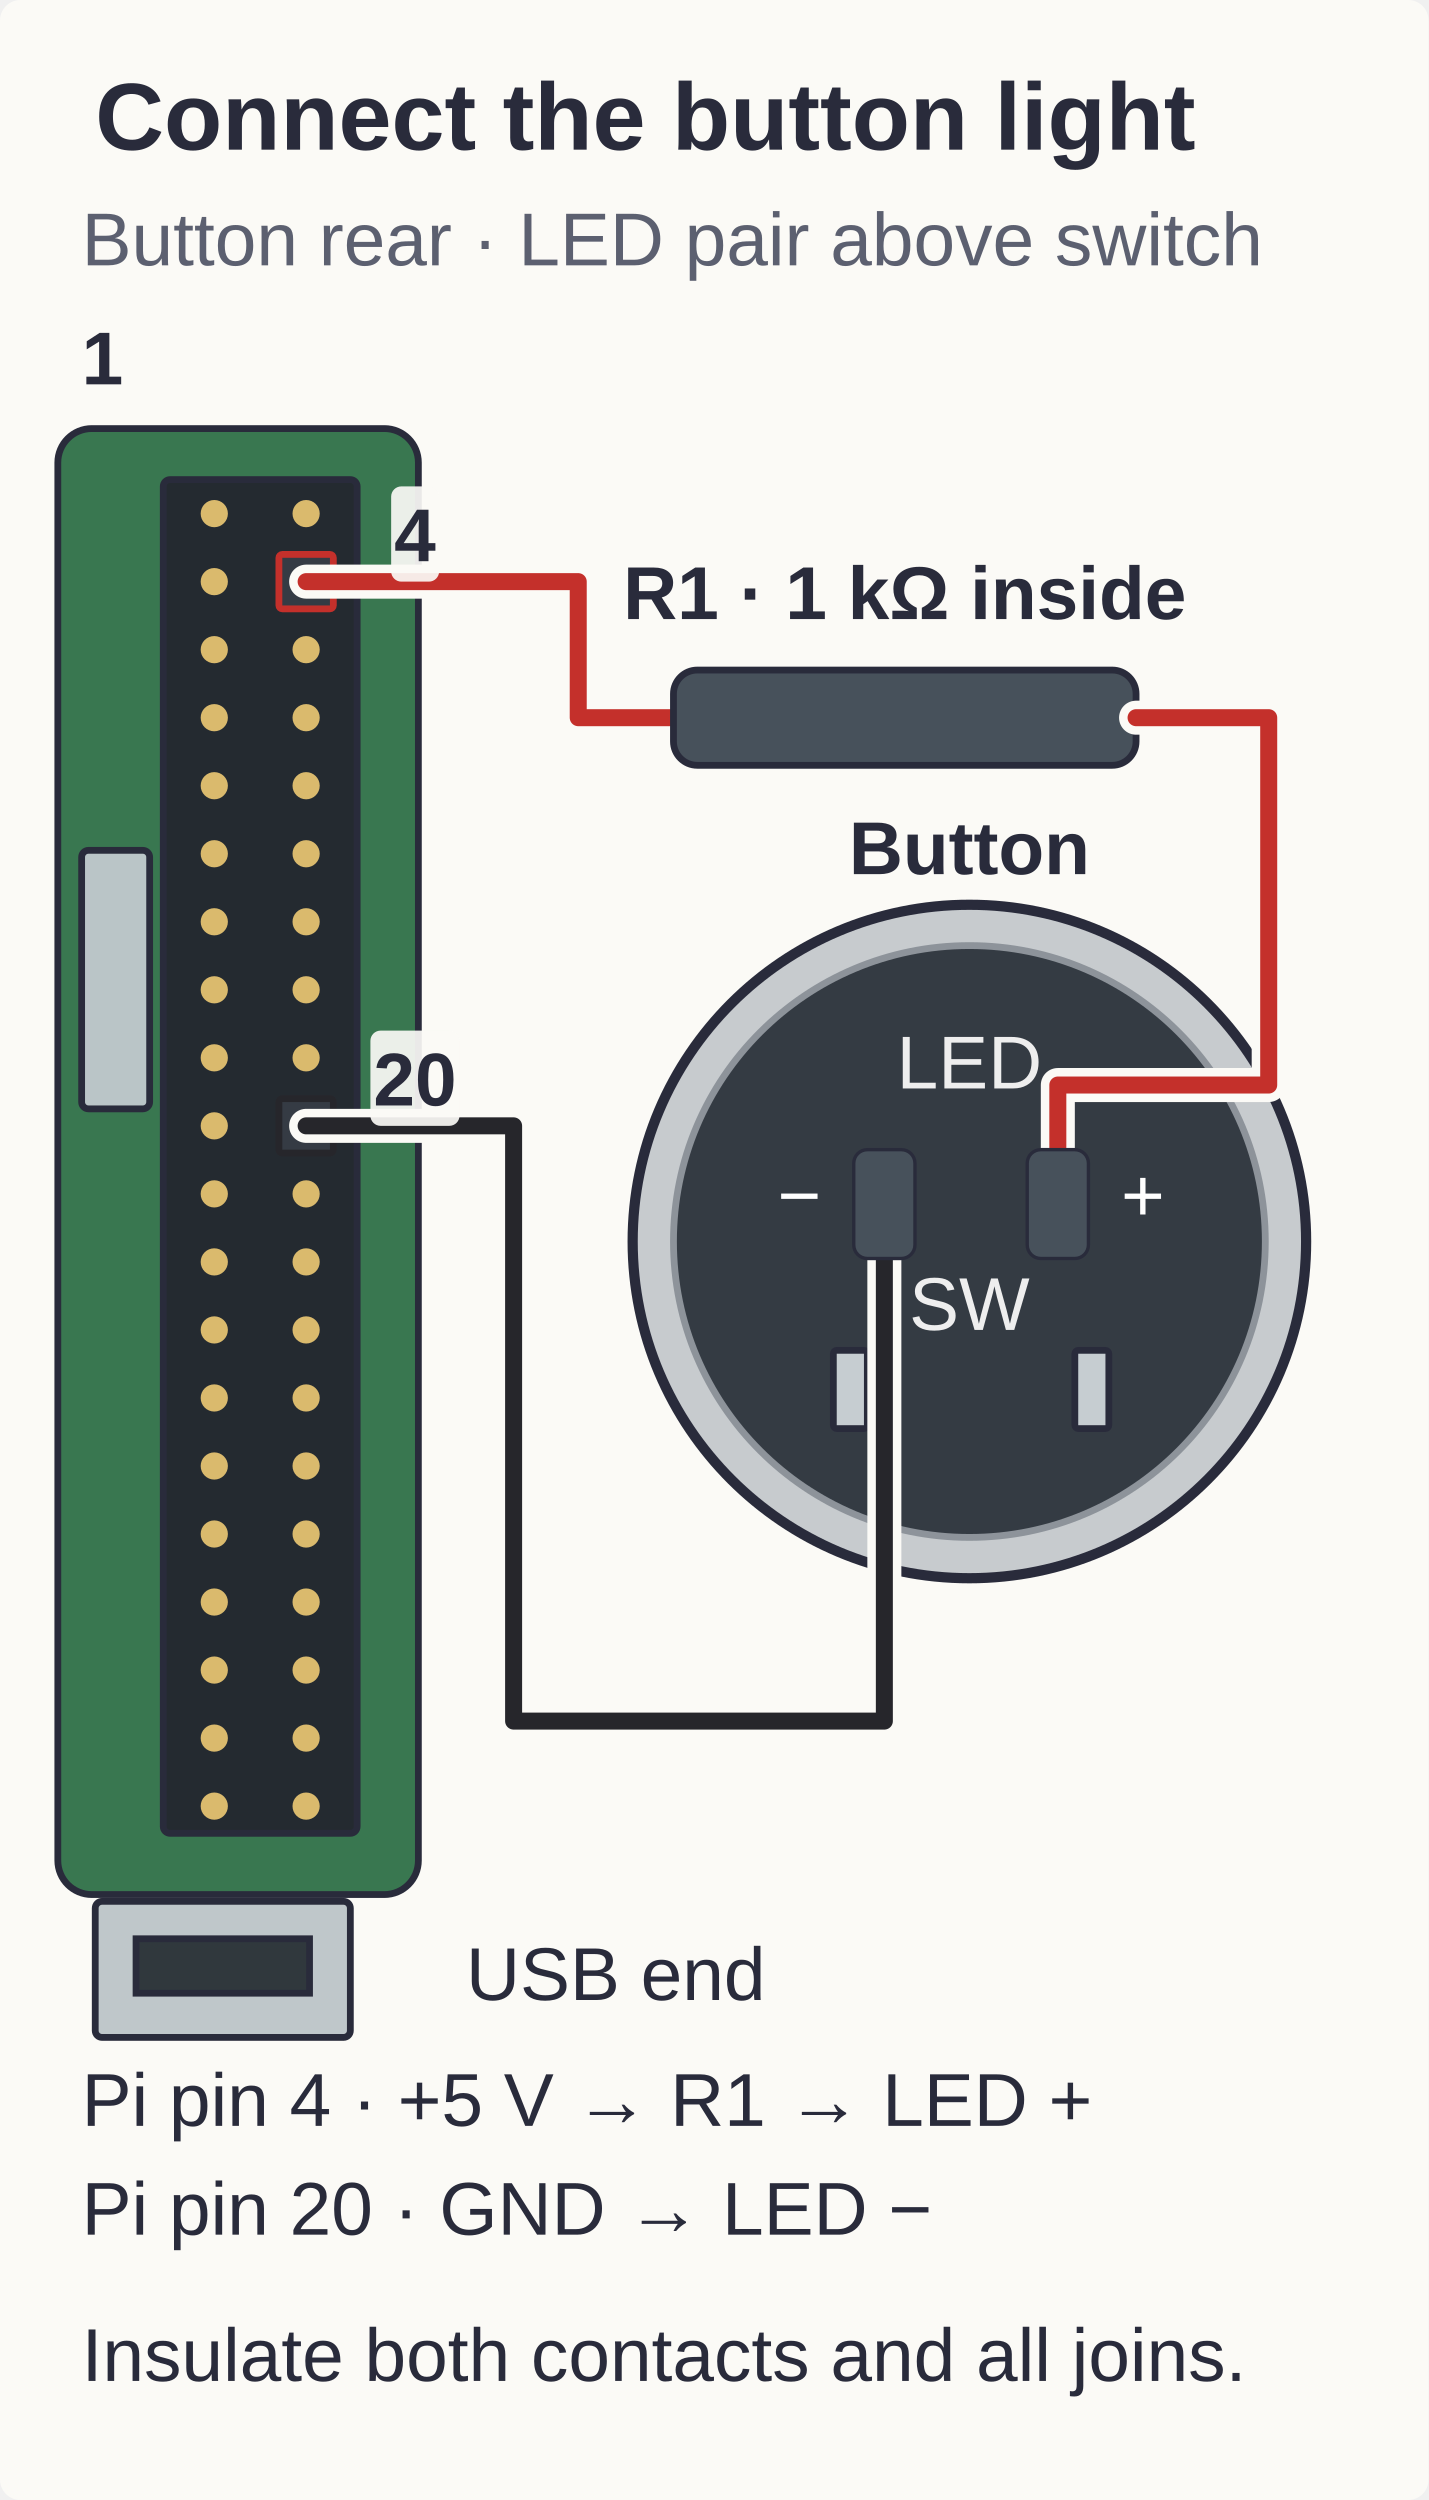
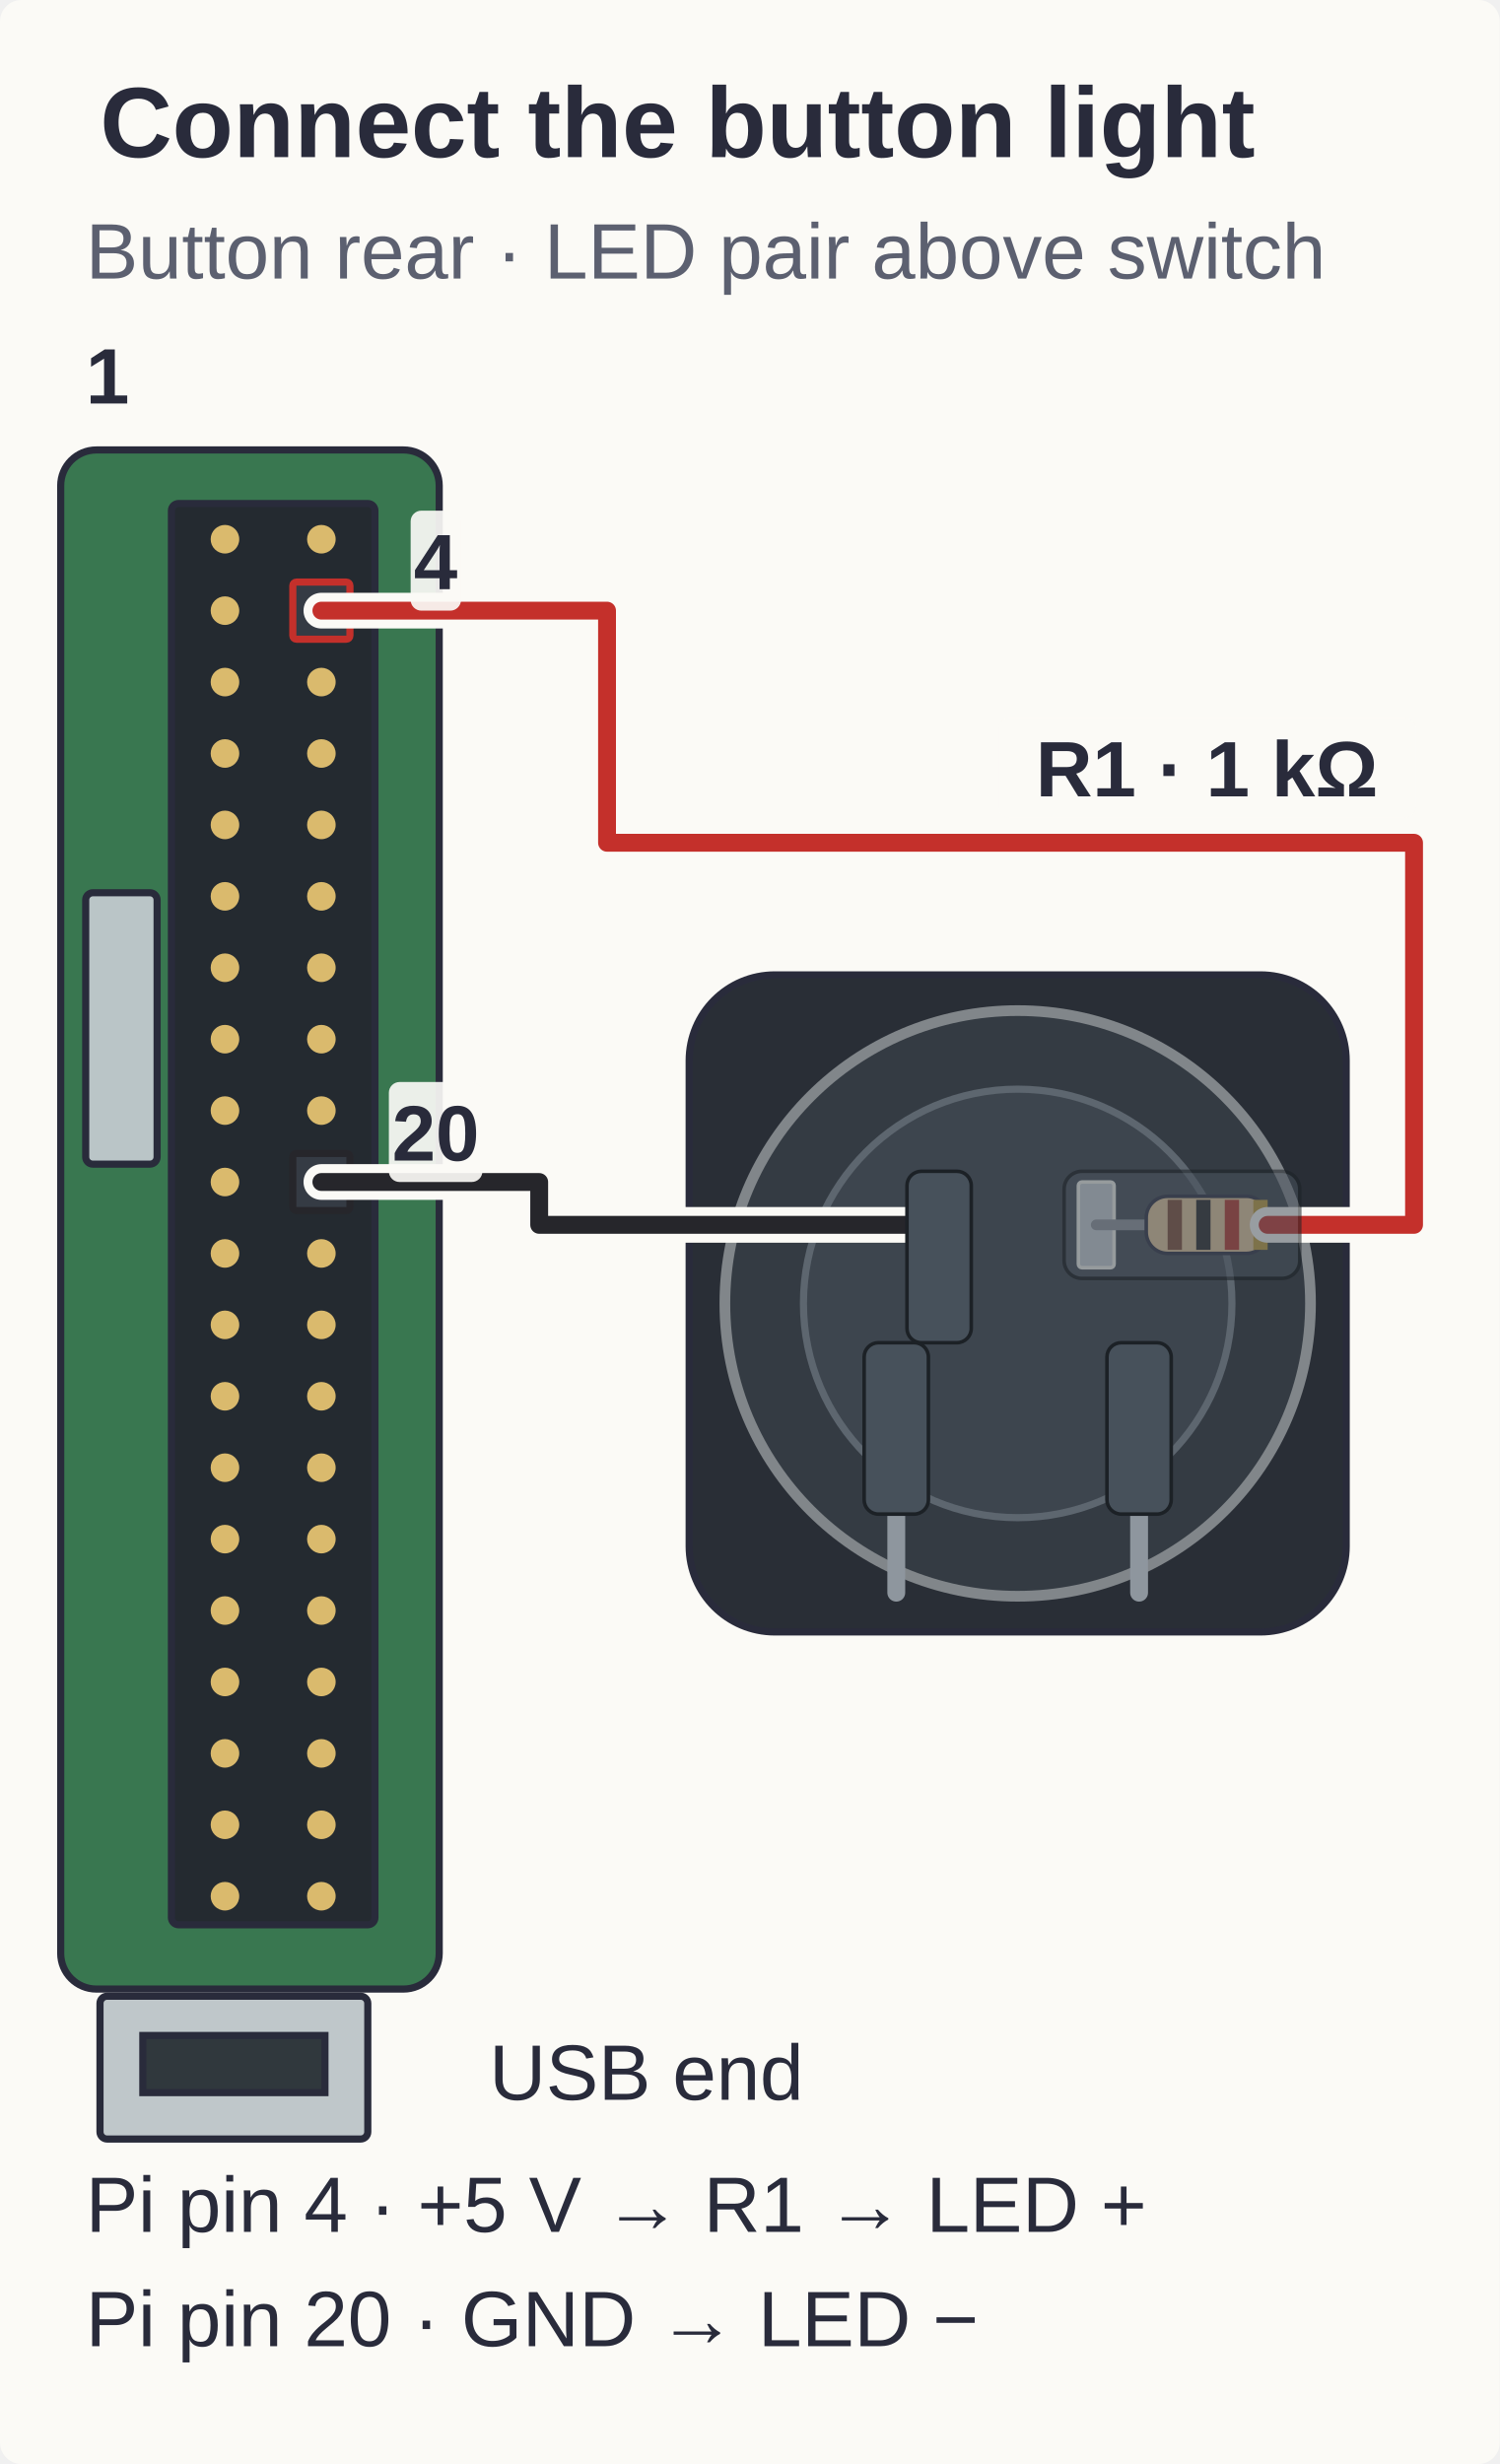
- <svg xmlns="http://www.w3.org/2000/svg" viewBox="0 0 420 735" width="420" height="735" role="img">
+ <svg xmlns="http://www.w3.org/2000/svg" viewBox="0 0 420 690" width="420" height="690" role="img">
  <defs>
    <marker id="arrow" viewBox="0 0 10 10" refX="8" refY="5" markerWidth="7" markerHeight="7" orient="auto-start-reverse">
      <path d="M0 0 L10 5 L0 10z" fill="#2f6fb5" />
    </marker>
  </defs>
-   <rect x="0" y="0" width="420" height="735" rx="6" fill="#fbfaf6" stroke="none" stroke-width="2" />
+   <rect x="0" y="0" width="420" height="690" rx="6" fill="#fbfaf6" stroke="none" stroke-width="2" />
  <text x="28" y="44" font-family="Arial,Helvetica,sans-serif" font-size="28" fill="#292b3b" font-weight="700" text-anchor="start">Connect the button light</text>
  <text x="24" y="78" font-family="Arial,Helvetica,sans-serif" font-size="22" fill="#5c6070" font-weight="400" text-anchor="start">Button rear · LED pair above switch</text>
  <rect x="17" y="126" width="106" height="431" rx="10" fill="#397750" stroke="#292b3b" stroke-width="2" />
  <rect x="24" y="250" width="20" height="76" rx="2" fill="#bac5c7" stroke="#292b3b" stroke-width="2" />
  <rect x="48" y="141" width="57" height="398" rx="2" fill="#242a30" stroke="#292b3b" stroke-width="2" />
  <circle cx="63" cy="151" r="4" fill="#daba6d" stroke="none" stroke-width="2" />
  <circle cx="90" cy="151" r="4" fill="#daba6d" stroke="none" stroke-width="2" />
  <circle cx="63" cy="171" r="4" fill="#daba6d" stroke="none" stroke-width="2" />
  <circle cx="90" cy="171" r="4" fill="#daba6d" stroke="none" stroke-width="2" />
  <rect x="82" y="163" width="16" height="16" rx="1" fill="#353b44" stroke="#c4302b" stroke-width="2" />
  <circle cx="63" cy="191" r="4" fill="#daba6d" stroke="none" stroke-width="2" />
  <circle cx="90" cy="191" r="4" fill="#daba6d" stroke="none" stroke-width="2" />
  <circle cx="63" cy="211" r="4" fill="#daba6d" stroke="none" stroke-width="2" />
  <circle cx="90" cy="211" r="4" fill="#daba6d" stroke="none" stroke-width="2" />
  <circle cx="63" cy="231" r="4" fill="#daba6d" stroke="none" stroke-width="2" />
  <circle cx="90" cy="231" r="4" fill="#daba6d" stroke="none" stroke-width="2" />
  <circle cx="63" cy="251" r="4" fill="#daba6d" stroke="none" stroke-width="2" />
  <circle cx="90" cy="251" r="4" fill="#daba6d" stroke="none" stroke-width="2" />
  <circle cx="63" cy="271" r="4" fill="#daba6d" stroke="none" stroke-width="2" />
  <circle cx="90" cy="271" r="4" fill="#daba6d" stroke="none" stroke-width="2" />
  <circle cx="63" cy="291" r="4" fill="#daba6d" stroke="none" stroke-width="2" />
  <circle cx="90" cy="291" r="4" fill="#daba6d" stroke="none" stroke-width="2" />
  <circle cx="63" cy="311" r="4" fill="#daba6d" stroke="none" stroke-width="2" />
  <circle cx="90" cy="311" r="4" fill="#daba6d" stroke="none" stroke-width="2" />
  <circle cx="63" cy="331" r="4" fill="#daba6d" stroke="none" stroke-width="2" />
  <circle cx="90" cy="331" r="4" fill="#daba6d" stroke="none" stroke-width="2" />
  <rect x="82" y="323" width="16" height="16" rx="1" fill="#353b44" stroke="#26262b" stroke-width="2" />
  <circle cx="63" cy="351" r="4" fill="#daba6d" stroke="none" stroke-width="2" />
  <circle cx="90" cy="351" r="4" fill="#daba6d" stroke="none" stroke-width="2" />
  <circle cx="63" cy="371" r="4" fill="#daba6d" stroke="none" stroke-width="2" />
  <circle cx="90" cy="371" r="4" fill="#daba6d" stroke="none" stroke-width="2" />
  <circle cx="63" cy="391" r="4" fill="#daba6d" stroke="none" stroke-width="2" />
  <circle cx="90" cy="391" r="4" fill="#daba6d" stroke="none" stroke-width="2" />
  <circle cx="63" cy="411" r="4" fill="#daba6d" stroke="none" stroke-width="2" />
  <circle cx="90" cy="411" r="4" fill="#daba6d" stroke="none" stroke-width="2" />
  <circle cx="63" cy="431" r="4" fill="#daba6d" stroke="none" stroke-width="2" />
  <circle cx="90" cy="431" r="4" fill="#daba6d" stroke="none" stroke-width="2" />
  <circle cx="63" cy="451" r="4" fill="#daba6d" stroke="none" stroke-width="2" />
  <circle cx="90" cy="451" r="4" fill="#daba6d" stroke="none" stroke-width="2" />
  <circle cx="63" cy="471" r="4" fill="#daba6d" stroke="none" stroke-width="2" />
  <circle cx="90" cy="471" r="4" fill="#daba6d" stroke="none" stroke-width="2" />
  <circle cx="63" cy="491" r="4" fill="#daba6d" stroke="none" stroke-width="2" />
  <circle cx="90" cy="491" r="4" fill="#daba6d" stroke="none" stroke-width="2" />
  <circle cx="63" cy="511" r="4" fill="#daba6d" stroke="none" stroke-width="2" />
  <circle cx="90" cy="511" r="4" fill="#daba6d" stroke="none" stroke-width="2" />
  <circle cx="63" cy="531" r="4" fill="#daba6d" stroke="none" stroke-width="2" />
  <circle cx="90" cy="531" r="4" fill="#daba6d" stroke="none" stroke-width="2" />
  <rect x="28" y="559" width="75" height="40" rx="2" fill="#bfc7ca" stroke="#292b3b" stroke-width="2" />
  <rect x="40" y="570" width="51" height="16" rx="0" fill="#30383d" stroke="#292b3b" stroke-width="2" />
  <text x="24" y="113" font-family="Arial,Helvetica,sans-serif" font-size="22" fill="#292b3b" font-weight="700" text-anchor="start">1</text>
  <text x="137" y="588" font-family="Arial,Helvetica,sans-serif" font-size="22" fill="#292b3b" font-weight="400" text-anchor="start">USB end</text>
-   <circle cx="285" cy="365" r="99" fill="#c7cbce" stroke="#292b3b" stroke-width="3" />
-   <circle cx="285" cy="365" r="87" fill="#343b43" stroke="#8d939a" stroke-width="2" />
-   <text x="285" y="320" font-family="Arial,Helvetica,sans-serif" font-size="22" fill="#eee" font-weight="400" text-anchor="middle">LED</text>
-   <rect x="255" y="341" width="10" height="23" rx="1" fill="#c6cdd1" stroke="#292b3b" stroke-width="2" />
-   <rect x="306" y="341" width="10" height="23" rx="1" fill="#c6cdd1" stroke="#292b3b" stroke-width="2" />
-   <rect x="245" y="397" width="10" height="23" rx="1" fill="#c6cdd1" stroke="#292b3b" stroke-width="2" />
-   <rect x="316" y="397" width="10" height="23" rx="1" fill="#c6cdd1" stroke="#292b3b" stroke-width="2" />
-   <text x="235" y="359" font-family="Arial,Helvetica,sans-serif" font-size="22" fill="#fff" font-weight="400" text-anchor="middle">−</text>
-   <text x="336" y="359" font-family="Arial,Helvetica,sans-serif" font-size="22" fill="#fff" font-weight="400" text-anchor="middle">+</text>
-   <text x="285" y="391" font-family="Arial,Helvetica,sans-serif" font-size="22" fill="#eee" font-weight="400" text-anchor="middle">SW</text>
-   <text x="285" y="257" font-family="Arial,Helvetica,sans-serif" font-size="22" fill="#292b3b" font-weight="700" text-anchor="middle">Button</text>
-   <path d="M90 171 L170 171 L170 211 L215 211" fill="none" stroke="#fbfaf6" stroke-width="10" stroke-linejoin="round" stroke-linecap="round" />
-   <path d="M90 171 L170 171 L170 211 L215 211" fill="none" stroke="#c4302b" stroke-width="5" stroke-linejoin="round" stroke-linecap="round" />
-   <path d="M215 211 L334 211" fill="none" stroke="#c4302b" stroke-width="5" stroke-linejoin="round" stroke-linecap="round" />
-   <rect x="198" y="197" width="136" height="28" rx="7" fill="#47515b" stroke="#292b3b" stroke-width="2" />
-   <text x="266" y="182" font-family="Arial,Helvetica,sans-serif" font-size="22" fill="#292b3b" font-weight="700" text-anchor="middle">R1 · 1 kΩ inside</text>
-   <path d="M334 211 L373 211 L373 319 L311 319 L311 350" fill="none" stroke="#fbfaf6" stroke-width="10" stroke-linejoin="round" stroke-linecap="round" />
-   <path d="M334 211 L373 211 L373 319 L311 319 L311 350" fill="none" stroke="#c4302b" stroke-width="5" stroke-linejoin="round" stroke-linecap="round" />
-   <path d="M90 331 L151 331 L151 506 L260 506 L260 350" fill="none" stroke="#fbfaf6" stroke-width="10" stroke-linejoin="round" stroke-linecap="round" />
-   <path d="M90 331 L151 331 L151 506 L260 506 L260 350" fill="none" stroke="#26262b" stroke-width="5" stroke-linejoin="round" stroke-linecap="round" />
-   <rect x="251" y="338" width="18" height="32" rx="4" fill="#47515b" stroke="#292b3b" stroke-width="1" />
-   <rect x="302" y="338" width="18" height="32" rx="4" fill="#47515b" stroke="#292b3b" stroke-width="1" />
+   <rect x="193" y="273" width="184" height="184" rx="24" fill="#292e36" stroke="#292b3b" stroke-width="2" />
+   <circle cx="285" cy="365" r="82" fill="#343b43" stroke="#81868a" stroke-width="3" />
+   <circle cx="285" cy="365" r="60" fill="#3d454e" stroke="#5d666f" stroke-width="2" />
+   <rect x="258" y="331" width="10" height="24" rx="1" fill="#c9d0d4" stroke="#f6f6ee" stroke-width="1" />
+   <rect x="302" y="331" width="10" height="24" rx="1" fill="#c9d0d4" stroke="#f6f6ee" stroke-width="1" />
+   <rect x="246" y="379" width="10" height="24" rx="1" fill="#c9d0d4" stroke="#f6f6ee" stroke-width="1" />
+   <rect x="314" y="379" width="10" height="24" rx="1" fill="#c9d0d4" stroke="#f6f6ee" stroke-width="1" />
+   <text x="241" y="351" font-family="Arial,Helvetica,sans-serif" font-size="22" fill="#fff" font-weight="400" text-anchor="middle">−</text>
+   <text x="329" y="351" font-family="Arial,Helvetica,sans-serif" font-size="22" fill="#fff" font-weight="400" text-anchor="middle">+</text>
+   <path d="M251 424 L251 446" fill="none" stroke="#8e969e" stroke-width="5" stroke-linejoin="round" stroke-linecap="round" />
+   <rect x="242" y="376" width="18" height="48" rx="4" fill="#47515b" stroke="#1c2126" stroke-width="1" />
+   <path d="M319 424 L319 446" fill="none" stroke="#8e969e" stroke-width="5" stroke-linejoin="round" stroke-linecap="round" />
+   <rect x="310" y="376" width="18" height="48" rx="4" fill="#47515b" stroke="#1c2126" stroke-width="1" />
+   <path d="M90 331 L151 331 L151 343 L263 343" fill="none" stroke="#fbfaf6" stroke-width="10" stroke-linejoin="round" stroke-linecap="round" />
+   <path d="M90 331 L151 331 L151 343 L263 343" fill="none" stroke="#26262b" stroke-width="5" stroke-linejoin="round" stroke-linecap="round" />
+   <rect x="254" y="328" width="18" height="48" rx="4" fill="#47515b" stroke="#1c2126" stroke-width="1" />
+   <path d="M307 343 L321 343" fill="none" stroke="#8d939a" stroke-width="3" stroke-linejoin="round" stroke-linecap="round" />
+   <rect x="321" y="335" width="34" height="16" rx="6" fill="#e5c798" stroke="#292b3b" stroke-width="1" />
+   <rect x="327" y="336" width="4" height="14" rx="0" fill="#7c4a31" stroke="none" stroke-width="2" />
+   <rect x="335" y="336" width="4" height="14" rx="0" fill="#222" stroke="none" stroke-width="2" />
+   <rect x="343" y="336" width="4" height="14" rx="0" fill="#b63226" stroke="none" stroke-width="2" />
+   <rect x="351" y="336" width="4" height="14" rx="0" fill="#be9b36" stroke="none" stroke-width="2" />
+   <path d="M90 171 L170 171 L170 236 L396 236 L396 343 L355 343" fill="none" stroke="#fbfaf6" stroke-width="10" stroke-linejoin="round" stroke-linecap="round" />
+   <path d="M90 171 L170 171 L170 236 L396 236 L396 343 L355 343" fill="none" stroke="#c4302b" stroke-width="5" stroke-linejoin="round" stroke-linecap="round" />
+   <rect x="298" y="328" width="66" height="30" rx="5" fill="#47515b" opacity=".55" stroke="#1c2126" stroke-width="1" />
+   <rect x="279.6" y="201" width="116.9" height="28" rx="3" fill="#fbfaf6" opacity=".92" />
+   <text x="338" y="223" font-family="Arial,Helvetica,sans-serif" font-size="22" fill="#292b3b" font-weight="700" text-anchor="middle">R1 · 1 kΩ</text>
  <rect x="115.0" y="143" width="14.1" height="28" rx="3" fill="#fbfaf6" opacity=".92" />
  <text x="122" y="165" font-family="Arial,Helvetica,sans-serif" font-size="22" fill="#292b3b" font-weight="700" text-anchor="middle">4</text>
  <rect x="108.9" y="303" width="26.2" height="28" rx="3" fill="#fbfaf6" opacity=".92" />
  <text x="122" y="325" font-family="Arial,Helvetica,sans-serif" font-size="22" fill="#292b3b" font-weight="700" text-anchor="middle">20</text>
  <text x="24" y="625" font-family="Arial,Helvetica,sans-serif" font-size="22" fill="#292b3b" font-weight="400" text-anchor="start">Pi pin 4 · +5 V → R1 → LED +</text>
  <text x="24" y="657" font-family="Arial,Helvetica,sans-serif" font-size="22" fill="#292b3b" font-weight="400" text-anchor="start">Pi pin 20 · GND → LED −</text>
-   <text x="24" y="700" font-family="Arial,Helvetica,sans-serif" font-size="22" fill="#292b3b" font-weight="400" text-anchor="start">Insulate both contacts and all joins.</text>
</svg>
